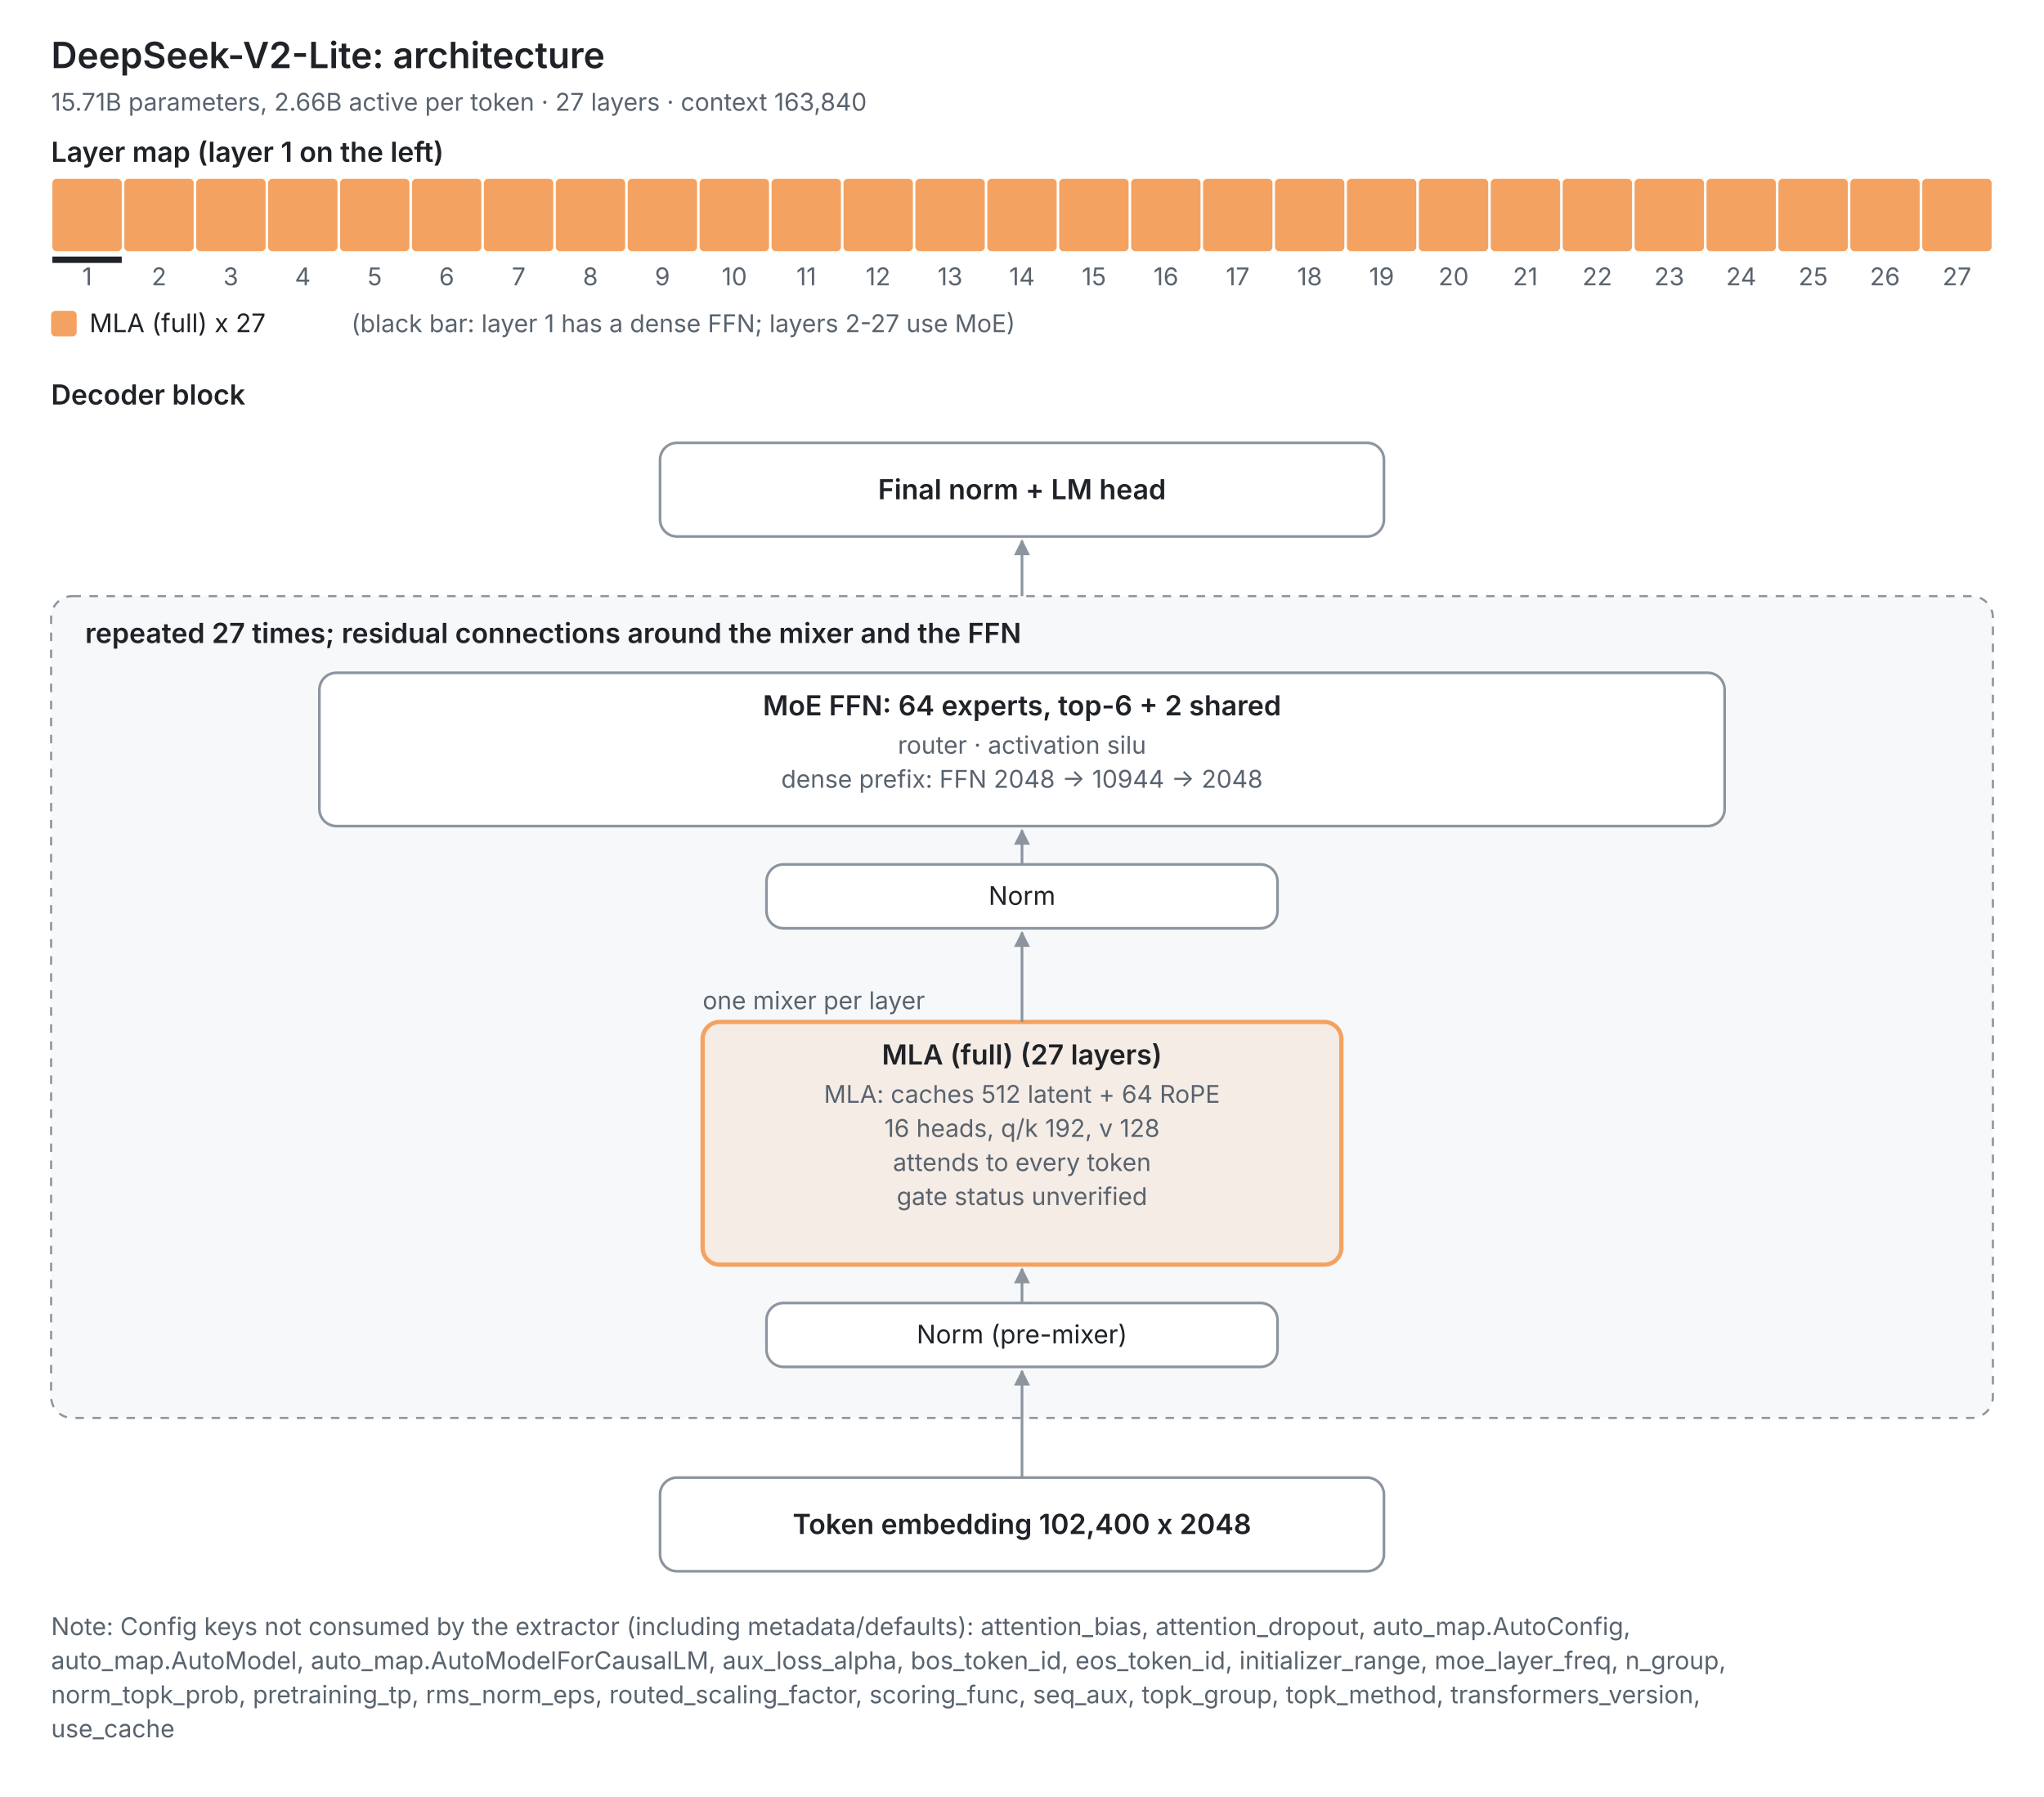
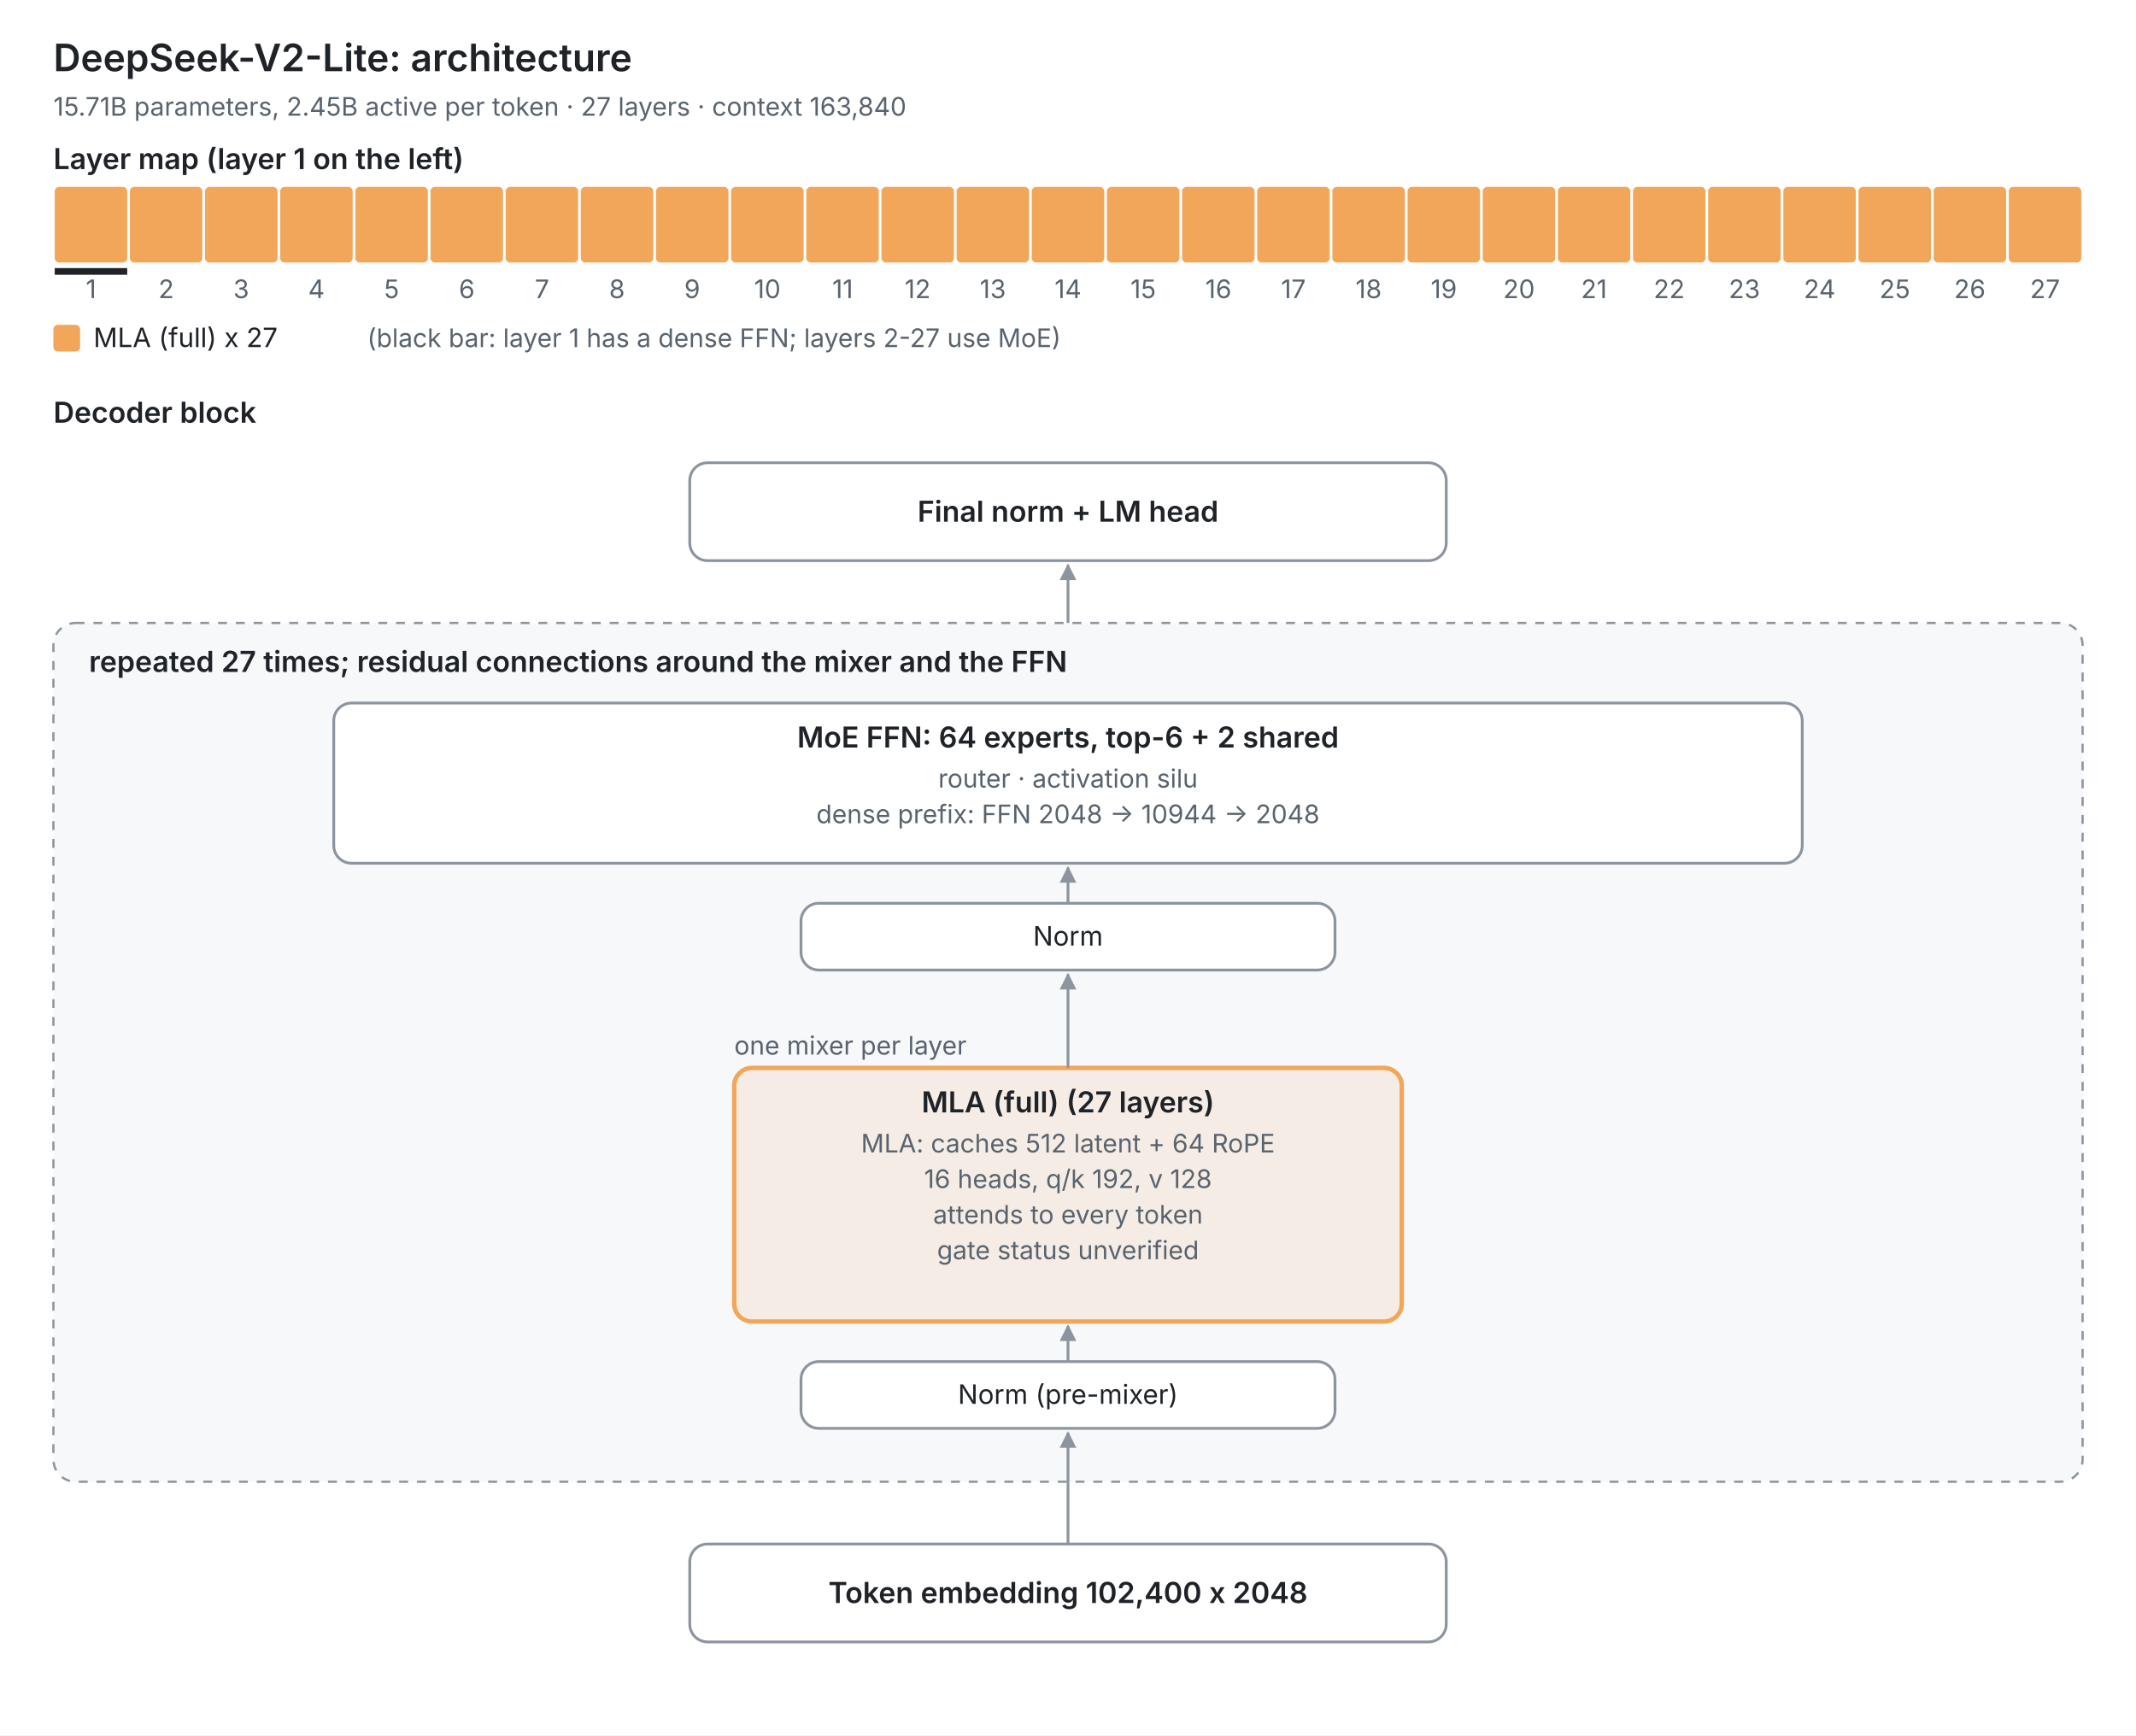
- <svg xmlns="http://www.w3.org/2000/svg" viewBox="0 0 960 844" role="img" aria-label="DeepSeek-V2-Lite architecture">
+ <svg xmlns="http://www.w3.org/2000/svg" viewBox="0 0 960 780" role="img" aria-label="DeepSeek-V2-Lite architecture">
  <style>
.t{font:600 17px system-ui,-apple-system,Segoe UI,sans-serif;fill:#1f2328}
.h{font:600 13px system-ui,-apple-system,Segoe UI,sans-serif;fill:#1f2328}
.b{font:12px system-ui,-apple-system,Segoe UI,sans-serif;fill:#1f2328}
.q{font:11.5px system-ui,-apple-system,Segoe UI,sans-serif;fill:#59636e}
.edge{stroke:#8c959f;stroke-width:1.25;fill:none}
.box{fill:#ffffff;stroke:#8c959f;stroke-width:1.25}
.cont{fill:#f6f8fa;stroke:#8c959f;stroke-width:1;stroke-dasharray:4 4}
- .k-kda{fill:#2a9d8f}.k-dsa{fill:#e76f51}.k-mla{fill:#f4a261}.k-conv{fill:#5b7fbf}.k-swa{fill:#8ab17d}.k-full{fill:#e76f51}
- .mix.k-kda{fill:#2a9d8f22;stroke:#2a9d8f}.mix.k-dsa{fill:#e76f5122;stroke:#e76f51}.mix.k-mla{fill:#f4a26122;stroke:#f4a261}
- .mix.k-conv{fill:#5b7fbf22;stroke:#5b7fbf}.mix.k-swa{fill:#8ab17d22;stroke:#8ab17d}.mix.k-full{fill:#e76f5122;stroke:#e76f51}
.mix{stroke-width:2}
- .k-mamba{fill:#a17bbb}.k-mlp{fill:#c69b50}
- .mix.k-mamba{fill:#a17bbb22;stroke:#a17bbb}.mix.k-mlp{fill:#c69b5022;stroke:#c69b50}
- </style>
+ .k-kda{fill:#2a9d8f}.mix.k-kda{fill:#2a9d8f22;stroke:#2a9d8f}
+ .k-dsa{fill:#b5487a}.mix.k-dsa{fill:#b5487a22;stroke:#b5487a}
+ .k-mla{fill:#f2a65a}.mix.k-mla{fill:#f2a65a22;stroke:#f2a65a}
+ .k-conv{fill:#6a994e}.mix.k-conv{fill:#6a994e22;stroke:#6a994e}
+ .k-swa{fill:#4f7cc3}.mix.k-swa{fill:#4f7cc322;stroke:#4f7cc3}
+ .k-full{fill:#e07a5f}.mix.k-full{fill:#e07a5f22;stroke:#e07a5f}
+ .k-mamba{fill:#8e6cc4}.mix.k-mamba{fill:#8e6cc422;stroke:#8e6cc4}
+ .k-mlp{fill:#a3a9b1}.mix.k-mlp{fill:#a3a9b122;stroke:#a3a9b1}</style>
  <defs>
    <marker id="ar" viewBox="0 0 10 10" refX="9" refY="5" markerWidth="6" markerHeight="6" orient="auto-start-reverse">
      <path d="M0 0L10 5L0 10z" fill="#8c959f" />
    </marker>
  </defs>
-   <rect width="960" height="844" fill="#ffffff" />
+   <rect width="960" height="780" fill="#ffffff" />
  <text x="24.0" y="32.0" class="t" text-anchor="start">DeepSeek-V2-Lite: architecture</text>
-   <text x="24.0" y="52.0" class="q" text-anchor="start">15.71B parameters, 2.66B active per token · 27 layers · context 163,840</text>
+   <text x="24.0" y="52.0" class="q" text-anchor="start">15.71B parameters, 2.45B active per token · 27 layers · context 163,840</text>
  <text x="24.0" y="76.0" class="h" text-anchor="start">Layer map (layer 1 on the left)</text>
  <rect x="24.60" y="84" width="32.58" height="34" rx="2" class="k-mla" />
  <rect x="58.38" y="84" width="32.58" height="34" rx="2" class="k-mla" />
  <rect x="92.16" y="84" width="32.58" height="34" rx="2" class="k-mla" />
  <rect x="125.93" y="84" width="32.58" height="34" rx="2" class="k-mla" />
  <rect x="159.71" y="84" width="32.58" height="34" rx="2" class="k-mla" />
  <rect x="193.49" y="84" width="32.58" height="34" rx="2" class="k-mla" />
  <rect x="227.27" y="84" width="32.58" height="34" rx="2" class="k-mla" />
  <rect x="261.04" y="84" width="32.58" height="34" rx="2" class="k-mla" />
  <rect x="294.82" y="84" width="32.58" height="34" rx="2" class="k-mla" />
  <rect x="328.60" y="84" width="32.58" height="34" rx="2" class="k-mla" />
  <rect x="362.38" y="84" width="32.58" height="34" rx="2" class="k-mla" />
  <rect x="396.16" y="84" width="32.58" height="34" rx="2" class="k-mla" />
  <rect x="429.93" y="84" width="32.58" height="34" rx="2" class="k-mla" />
  <rect x="463.71" y="84" width="32.58" height="34" rx="2" class="k-mla" />
  <rect x="497.49" y="84" width="32.58" height="34" rx="2" class="k-mla" />
  <rect x="531.27" y="84" width="32.58" height="34" rx="2" class="k-mla" />
  <rect x="565.04" y="84" width="32.58" height="34" rx="2" class="k-mla" />
  <rect x="598.82" y="84" width="32.58" height="34" rx="2" class="k-mla" />
  <rect x="632.60" y="84" width="32.58" height="34" rx="2" class="k-mla" />
  <rect x="666.38" y="84" width="32.58" height="34" rx="2" class="k-mla" />
  <rect x="700.16" y="84" width="32.58" height="34" rx="2" class="k-mla" />
  <rect x="733.93" y="84" width="32.58" height="34" rx="2" class="k-mla" />
  <rect x="767.71" y="84" width="32.58" height="34" rx="2" class="k-mla" />
  <rect x="801.49" y="84" width="32.58" height="34" rx="2" class="k-mla" />
  <rect x="835.27" y="84" width="32.58" height="34" rx="2" class="k-mla" />
  <rect x="869.04" y="84" width="32.58" height="34" rx="2" class="k-mla" />
  <rect x="902.82" y="84" width="32.58" height="34" rx="2" class="k-mla" />
  <text x="40.9" y="134.0" class="q" text-anchor="middle">1</text>
  <text x="74.7" y="134.0" class="q" text-anchor="middle">2</text>
  <text x="108.4" y="134.0" class="q" text-anchor="middle">3</text>
  <text x="142.2" y="134.0" class="q" text-anchor="middle">4</text>
  <text x="176.0" y="134.0" class="q" text-anchor="middle">5</text>
  <text x="209.8" y="134.0" class="q" text-anchor="middle">6</text>
  <text x="243.6" y="134.0" class="q" text-anchor="middle">7</text>
  <text x="277.3" y="134.0" class="q" text-anchor="middle">8</text>
  <text x="311.1" y="134.0" class="q" text-anchor="middle">9</text>
  <text x="344.9" y="134.0" class="q" text-anchor="middle">10</text>
  <text x="378.7" y="134.0" class="q" text-anchor="middle">11</text>
  <text x="412.4" y="134.0" class="q" text-anchor="middle">12</text>
  <text x="446.2" y="134.0" class="q" text-anchor="middle">13</text>
  <text x="480.0" y="134.0" class="q" text-anchor="middle">14</text>
  <text x="513.8" y="134.0" class="q" text-anchor="middle">15</text>
  <text x="547.6" y="134.0" class="q" text-anchor="middle">16</text>
  <text x="581.3" y="134.0" class="q" text-anchor="middle">17</text>
  <text x="615.1" y="134.0" class="q" text-anchor="middle">18</text>
  <text x="648.9" y="134.0" class="q" text-anchor="middle">19</text>
  <text x="682.7" y="134.0" class="q" text-anchor="middle">20</text>
  <text x="716.4" y="134.0" class="q" text-anchor="middle">21</text>
  <text x="750.2" y="134.0" class="q" text-anchor="middle">22</text>
  <text x="784.0" y="134.0" class="q" text-anchor="middle">23</text>
  <text x="817.8" y="134.0" class="q" text-anchor="middle">24</text>
  <text x="851.6" y="134.0" class="q" text-anchor="middle">25</text>
  <text x="885.3" y="134.0" class="q" text-anchor="middle">26</text>
  <text x="919.1" y="134.0" class="q" text-anchor="middle">27</text>
  <path d="M24.6 122H57.178" stroke="#1f2328" stroke-width="3" />
  <rect x="24" y="146" width="12" height="12" rx="2" class="k-mla" />
  <text x="42.0" y="156.0" class="b" text-anchor="start">MLA (full) x 27</text>
  <text x="165.0" y="156.0" class="q" text-anchor="start">(black bar: layer 1 has a dense FFN; layers 2-27 use MoE)</text>
  <text x="24.0" y="190.0" class="h" text-anchor="start">Decoder block</text>
  <rect x="310.0" y="208.0" width="340.0" height="44.0" rx="8" class="box" />
  <text x="480.0" y="234.5" class="h" text-anchor="middle">Final norm + LM head</text>
  <rect x="24" y="280" width="912" height="386" rx="10" class="cont" />
  <text x="40.0" y="302.0" class="h" text-anchor="start">repeated 27 times; residual connections around the mixer and the FFN</text>
  <rect x="150.0" y="316.0" width="660.0" height="72.0" rx="8" class="box" />
  <text x="480.0" y="336.0" class="h" text-anchor="middle">MoE FFN: 64 experts, top-6 + 2 shared</text>
  <text x="480.0" y="354.0" class="q" text-anchor="middle"> router · activation silu</text>
  <text x="480.0" y="370.0" class="q" text-anchor="middle">dense prefix: FFN 2048 -&gt; 10944 -&gt; 2048</text>
  <rect x="360.0" y="406.0" width="240.0" height="30.0" rx="8" class="box" />
  <text x="480.0" y="425.0" class="b" text-anchor="middle">Norm</text>
  <rect x="330.0" y="480.0" width="300.0" height="114.0" rx="8" class="mix k-mla" />
  <text x="480.0" y="500.0" class="h" text-anchor="middle">MLA (full) (27 layers)</text>
  <text x="480.0" y="518.0" class="q" text-anchor="middle">MLA: caches 512 latent + 64 RoPE</text>
  <text x="480.0" y="534.0" class="q" text-anchor="middle">16 heads, q/k 192, v 128</text>
  <text x="480.0" y="550.0" class="q" text-anchor="middle">attends to every token</text>
  <text x="480.0" y="566.0" class="q" text-anchor="middle">gate status unverified</text>
  <text x="330.0" y="474.0" class="q" text-anchor="start">one mixer per layer</text>
  <rect x="360.0" y="612.0" width="240.0" height="30.0" rx="8" class="box" />
  <text x="480.0" y="631.0" class="b" text-anchor="middle">Norm (pre-mixer)</text>
  <path d="M480.0 406V390" class="edge" marker-end="url(#ar)" />
  <path d="M480.0 480V438" class="edge" marker-end="url(#ar)" />
  <path d="M480.0 612V596" class="edge" marker-end="url(#ar)" />
  <path d="M480.0 280V254" class="edge" marker-end="url(#ar)" />
  <path d="M480.0 694V644" class="edge" marker-end="url(#ar)" />
  <rect x="310.0" y="694.0" width="340.0" height="44.0" rx="8" class="box" />
  <text x="480.0" y="720.5" class="h" text-anchor="middle">Token embedding 102,400 x 2048</text>
-   <text x="24.0" y="768.0" class="q" text-anchor="start">Note: Config keys not consumed by the extractor (including metadata/defaults): attention_bias, attention_dropout, auto_map.AutoConfig, </text>
-   <text x="24.0" y="784.0" class="q" text-anchor="start">auto_map.AutoModel, auto_map.AutoModelForCausalLM, aux_loss_alpha, bos_token_id, eos_token_id, initializer_range, moe_layer_freq, n_group, </text>
-   <text x="24.0" y="800.0" class="q" text-anchor="start">norm_topk_prob, pretraining_tp, rms_norm_eps, routed_scaling_factor, scoring_func, seq_aux, topk_group, topk_method, transformers_version, </text>
-   <text x="24.0" y="816.0" class="q" text-anchor="start">use_cache </text>
</svg>
